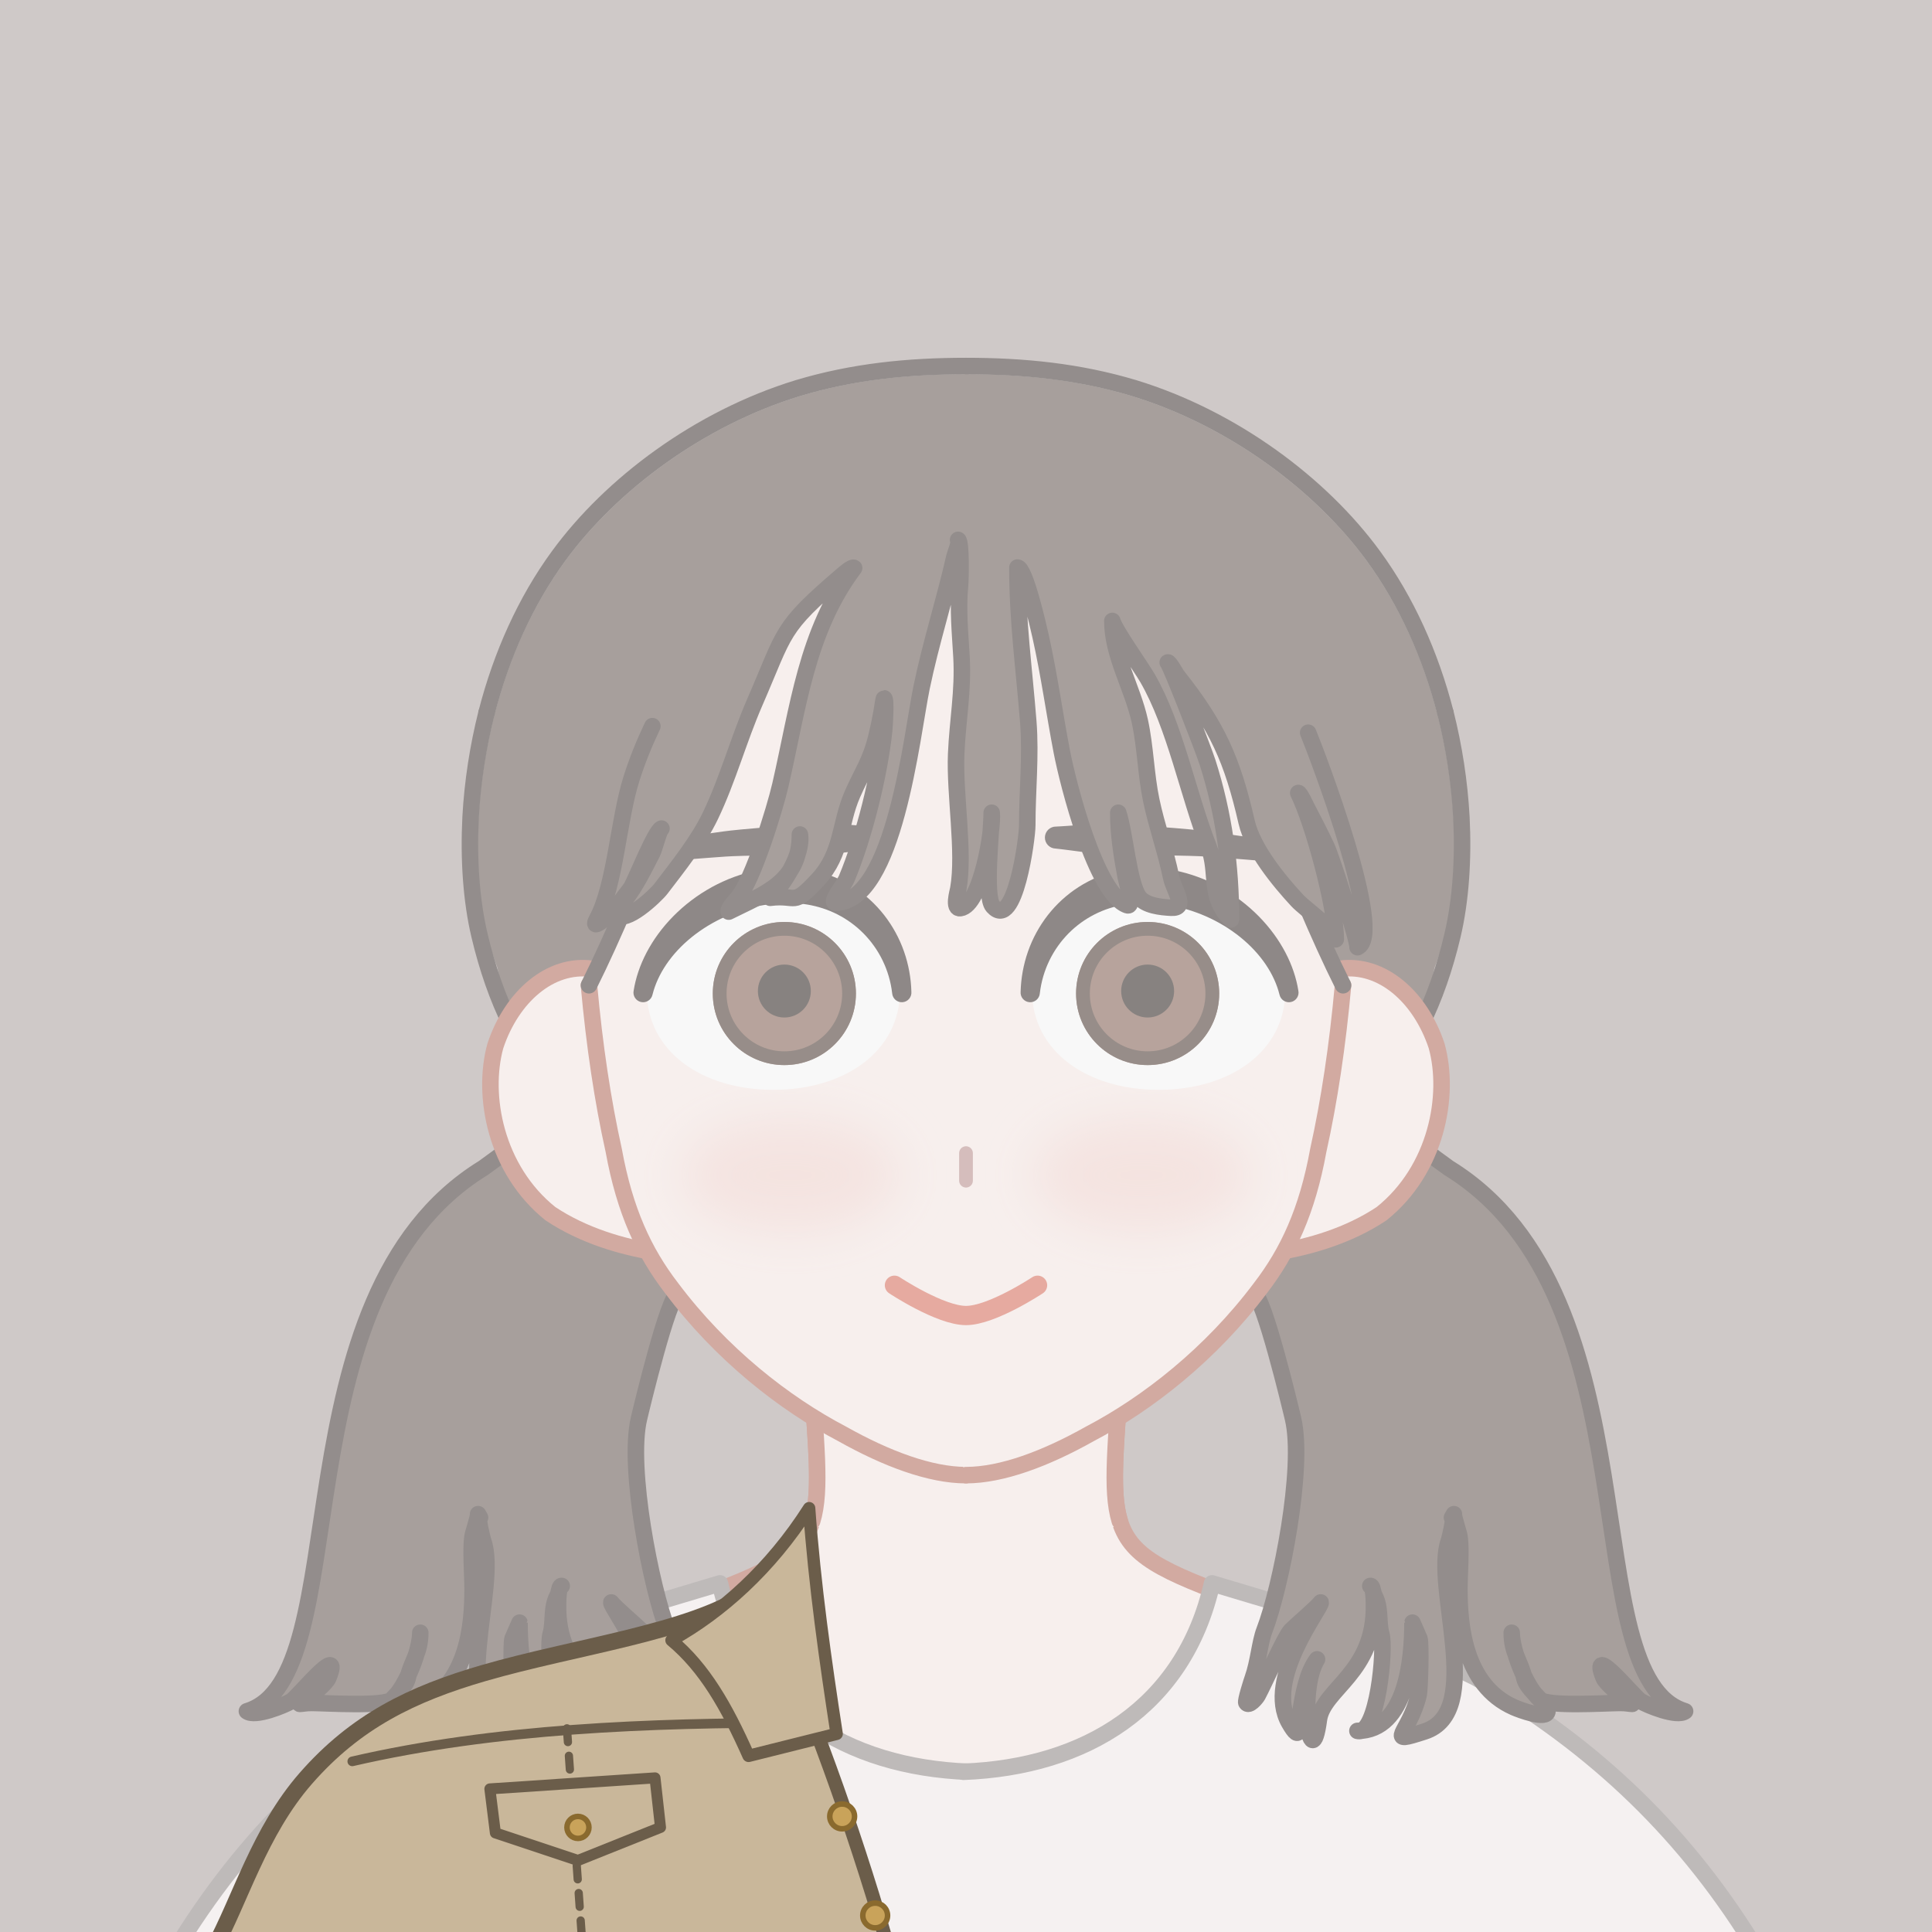
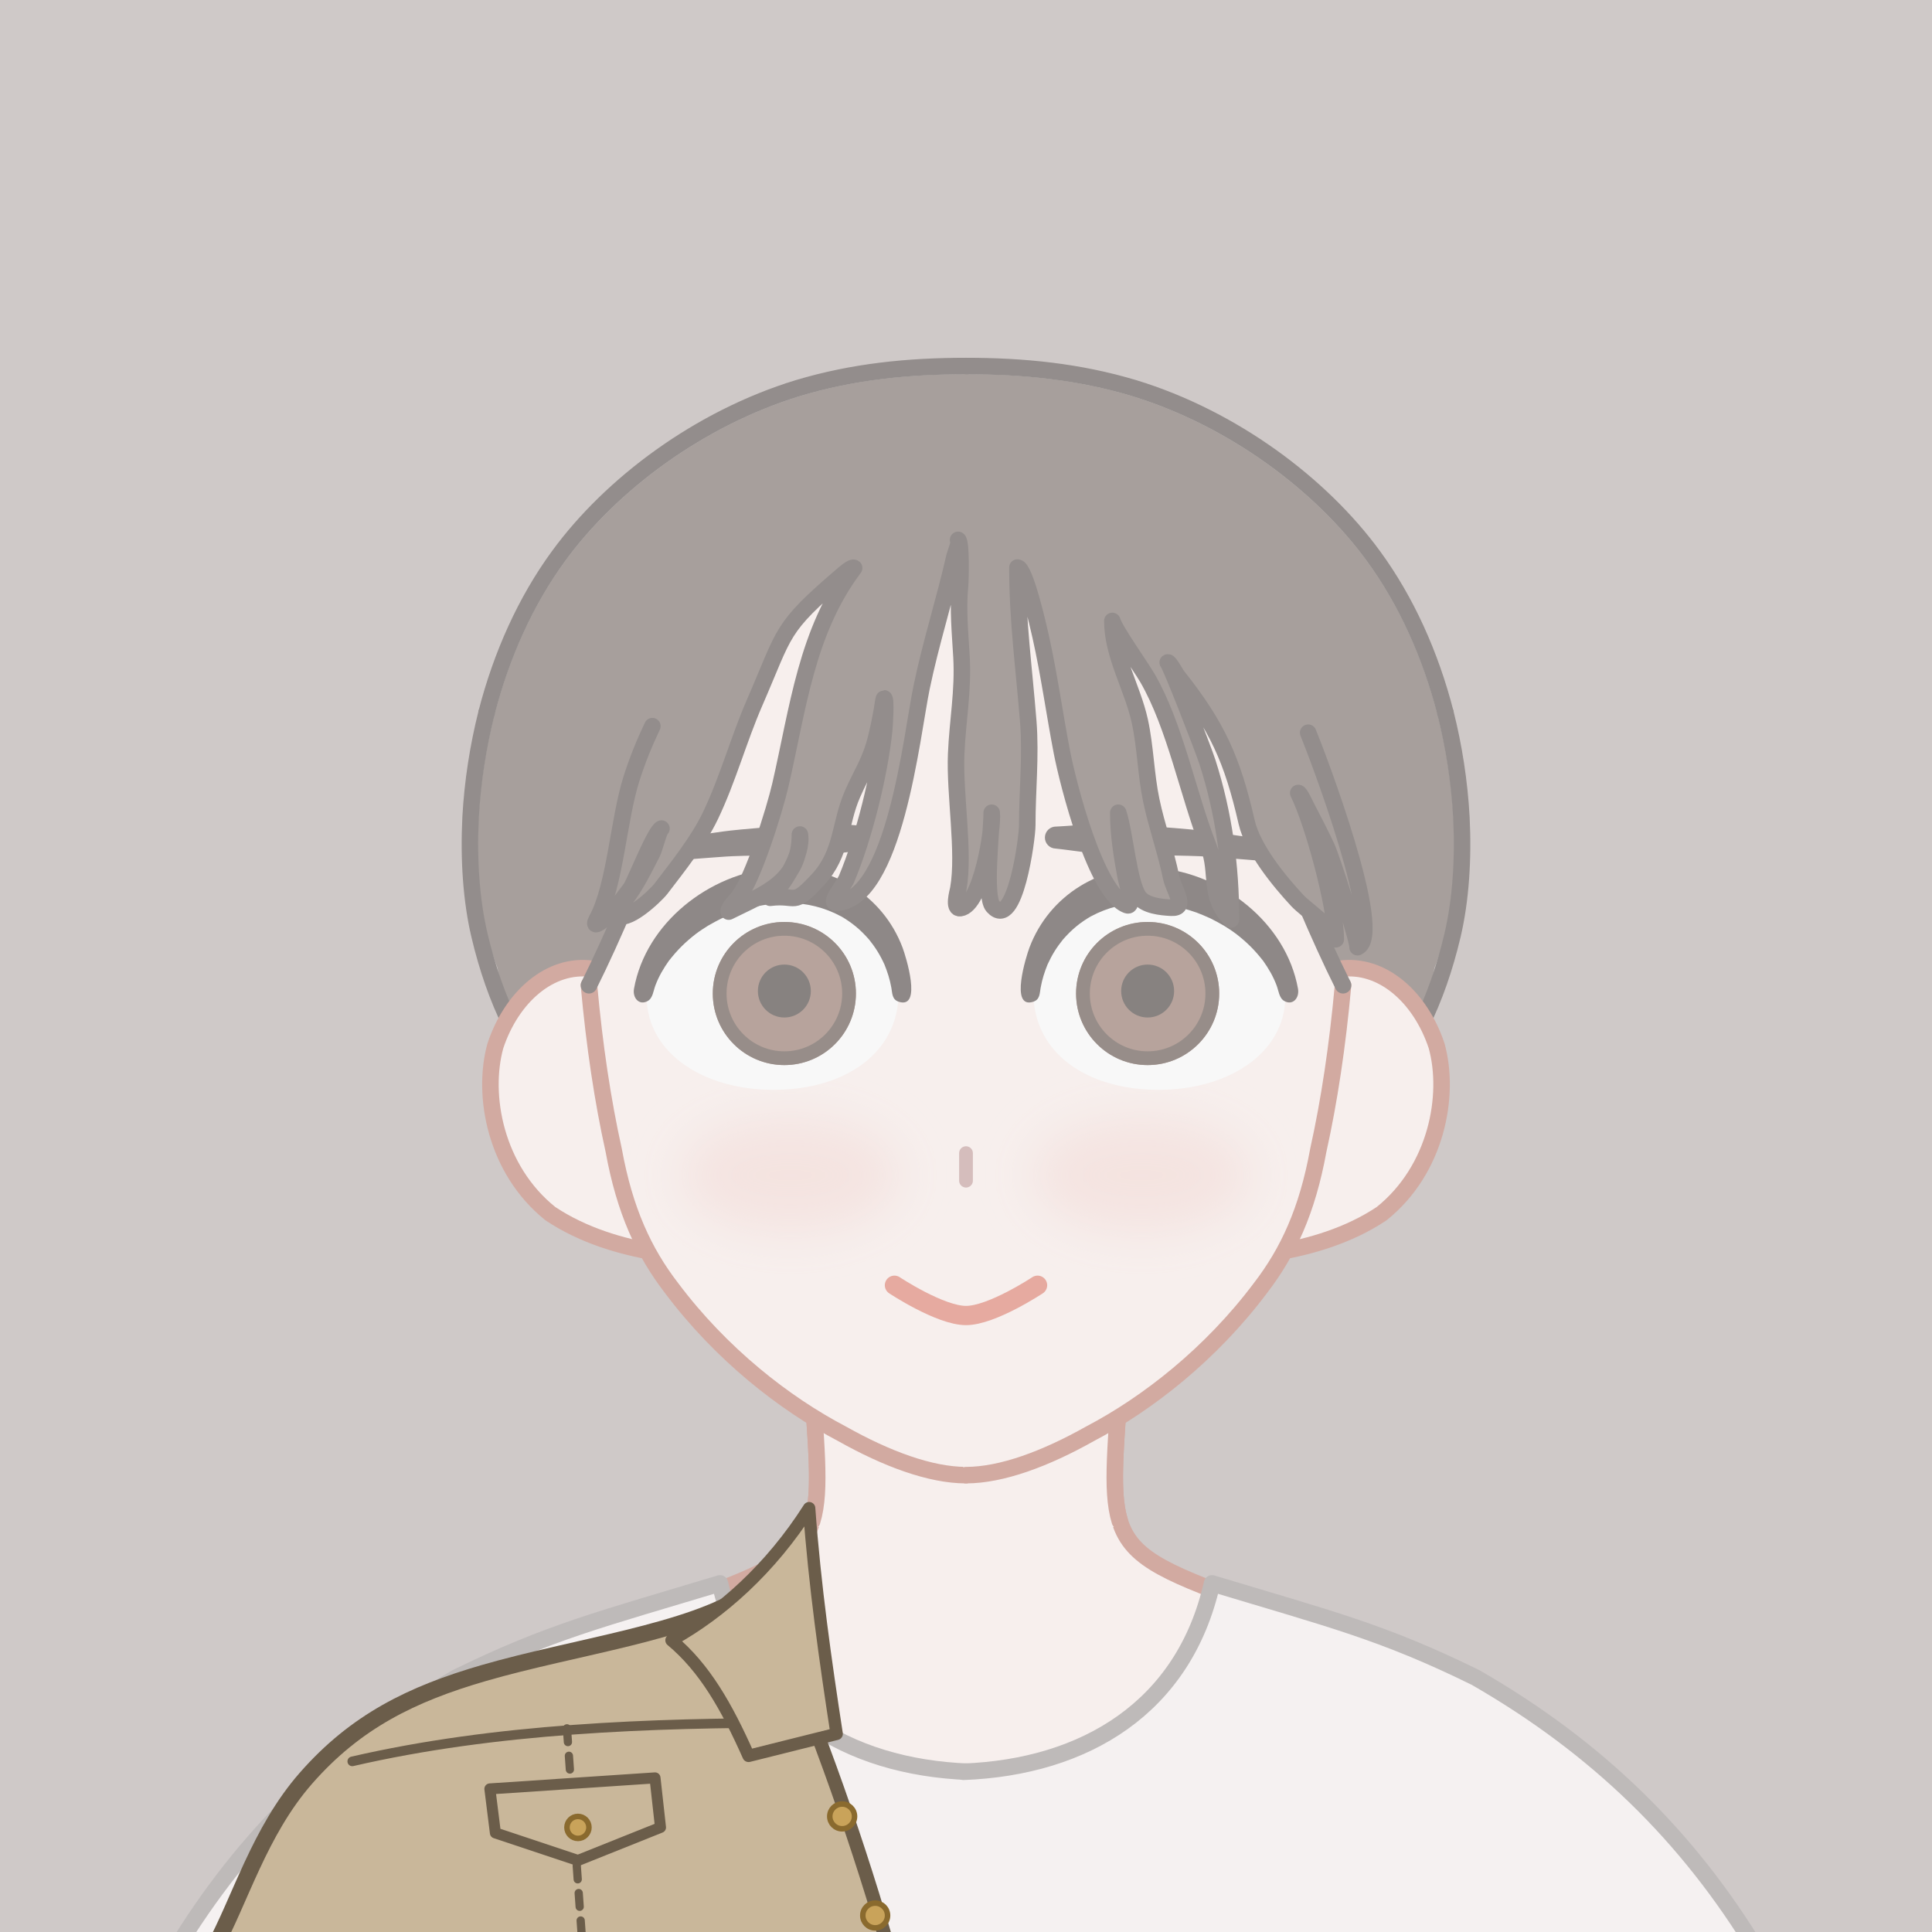
<svg xmlns="http://www.w3.org/2000/svg" width="702" height="702" viewBox="0 0 702 702">
  <g id="_ref">
    <g opacity="0.5">
      <defs>
        <clipPath id="makeup-blush-clip-path-32">
          <path d="M215.154 389.2 L359.154 389.2 L359.154 464.8 L215.154 464.8 Z" />
        </clipPath>
        <filter id="makeup-blush-filter-12" filterUnits="userSpaceOnUse" x="218.154" y="377" width="138" height="100" color-interpolation-filters="sRGB">
          <feGaussianBlur in="SourceGraphic" stdDeviation="9" color-interpolation-filters="linearRGB" />
        </filter>
        <clipPath id="cg-eye2">
-           <path d="M242 360 C242 338 262 326 288 326 C314 326 334 338 334 360 C334 382 314 396 288 396 C262 396 242 382 242 360 Z" fill="#ffffff" />
+           <path d="M242 360 C243.178 339.672 274.345 322.672 291.667 322.167 C315.335 321.476 333.5 338.667 333.5 360.667 C333.5 382.667 314 396 288 396 C262 396 240.727 381.963 242 360 Z" fill="#ffffff" />
        </clipPath>
      </defs>
      <rect width="702" height="702" fill="#ada19f" />
      <g data-layer="body">
        <g>
          <g>
            <path d="M295.671 489.536 C295.86 492.716 296.144 496.116 296.464 499.642 C297.826 514.657 301.926 539.769 294.878 553.441 C290.261 562.398 280.92 569.129 263.403 576.878 C201.389 604.31 121.546 617.454 90.97 686.317 C84.138 701.704 75.573 709.986 91.684 710.505 C172.929 713.121 257.936 710.936 339.784 711.863 C343.856 711.909 347.928 711.955 352 712 L352 490 C333.295 490 314.238 489.776 295.671 489.536 Z" fill="#fdeeea" />
            <path d="M82.239 710.936 C110.769 630.434 156.416 616.431 231.1 588.839 C305.46 561.366 299.091 568.122 294.374 492.286 C294.334 491.649 294.298 491.019 294.267 490.397" fill="none" stroke="#b46352" stroke-width="6" stroke-linecap="round" stroke-linejoin="round" />
            <path d="M214.397 621.514 C239.223 625.184 260.265 629.212 285.965 632.16 C304.952 634.337 315.621 632.997 329.595 648.055" fill="none" stroke="#b46352" stroke-width="5" stroke-linecap="round" opacity="0.35" />
          </g>
        </g>
        <g transform="translate(702 0) scale(-1 1)">
          <g>
            <path d="M295.671 489.536 C295.86 492.716 296.144 496.116 296.464 499.642 C297.826 514.657 301.926 539.769 294.878 553.441 C290.261 562.398 280.92 569.129 263.403 576.878 C201.389 604.31 121.546 617.454 90.97 686.317 C84.138 701.704 75.573 709.986 91.684 710.505 C172.929 713.121 257.936 710.936 339.784 711.863 C343.856 711.909 347.928 711.955 352 712 L352 490 C333.295 490 314.238 489.776 295.671 489.536 Z" fill="#fdeeea" />
            <path d="M82.239 710.936 C110.769 630.434 156.416 616.431 231.1 588.839 C305.46 561.366 299.091 568.122 294.374 492.286 C294.334 491.649 294.298 491.019 294.267 490.397" fill="none" stroke="#b46352" stroke-width="6" stroke-linecap="round" stroke-linejoin="round" />
            <path d="M214.397 621.514 C239.223 625.184 260.265 629.212 285.965 632.16 C304.952 634.337 315.621 632.997 329.595 648.055" fill="none" stroke="#b46352" stroke-width="5" stroke-linecap="round" opacity="0.35" />
          </g>
        </g>
      </g>
      <g data-layer="cloth">
        <g>
          <g />
          <g>
            <path d="M74.27 711.857 C75.096 711.857 79.455 711.785 79.27 710.857 C79.988 711.754 79.98 711.045 80.769 711.677 L352 712 L352 643.827 C352 643.827 331.27 644.738 331.27 640.857 C331.27 641.677 314.183 637.136 312.712 636.525 C293.686 628.622 281.108 615.775 268.622 596.894 C267.434 595.098 260.906 575.253 260.906 575.253 C260.906 575.253 250.529 579.563 238.02 583.014 C214.672 589.456 172.415 606.101 167.717 608.731 C138.02 625.357 104.398 654.614 83.864 679.173 C78.119 686.044 53.378 710.723 70.211 711.756 C71.508 711.835 72.891 711.857 74.27 711.857 Z" fill="#f9f2f1" />
            <path d="M63.073 709.523 C88.77 666.857 122.1 634.7 165.83 609.54 C199.77 592.857 218.52 588.357 261.6 575.333 C271.77 620.357 307.667 642.084 351.917 643.784" fill="none" stroke="#8b8382" stroke-width="6" stroke-linecap="round" stroke-linejoin="round" />
          </g>
        </g>
        <g transform="translate(702 0) scale(-1 1)">
          <g />
          <g>
            <path d="M74.27 711.857 C75.096 711.857 79.455 711.785 79.27 710.857 C79.988 711.754 79.98 711.045 80.769 711.677 L352 712 L352 643.827 C352 643.827 331.27 644.738 331.27 640.857 C331.27 641.677 314.183 637.136 312.712 636.525 C293.686 628.622 281.108 615.775 268.622 596.894 C267.434 595.098 260.906 575.253 260.906 575.253 C260.906 575.253 250.529 579.563 238.02 583.014 C214.672 589.456 172.415 606.101 167.717 608.731 C138.02 625.357 104.398 654.614 83.864 679.173 C78.119 686.044 53.378 710.723 70.211 711.756 C71.508 711.835 72.891 711.857 74.27 711.857 Z" fill="#f9f2f1" />
            <path d="M63.073 709.523 C88.77 666.857 122.1 634.7 165.83 609.54 C199.77 592.857 218.52 588.357 261.6 575.333 C271.77 620.357 307.667 642.084 351.917 643.784" fill="none" stroke="#8b8382" stroke-width="6" stroke-linecap="round" stroke-linejoin="round" />
          </g>
        </g>
      </g>
      <g data-layer="skinNeck">
        <g>
          <g>
            <path d="M296.464 499.642 C296.144 496.116 295.86 492.716 295.671 489.536 C314.238 489.776 333.295 490 352 490 L352 562.636 L351.354 562.564 L345.706 561.869 C333.876 560.36 321.926 558.6 310.081 557.018 C306.575 556.55 293.84 555.879 295.498 552.147 C301.677 538.233 297.784 514.195 296.464 499.642 Z" fill="#fdeeea" />
            <path d="M295.107 552.726 C298.619 541.358 296.351 524.081 294.374 492.286" fill="none" stroke="#b46352" stroke-width="6" stroke-linecap="round" stroke-linejoin="round" />
          </g>
        </g>
        <g transform="translate(702 0) scale(-1 1)">
          <g>
            <path d="M296.464 499.642 C296.144 496.116 295.86 492.716 295.671 489.536 C314.238 489.776 333.295 490 352 490 L352 562.636 L351.354 562.564 L345.706 561.869 C333.876 560.36 321.926 558.6 310.081 557.018 C306.575 556.55 293.84 555.879 295.498 552.147 C301.677 538.233 297.784 514.195 296.464 499.642 Z" fill="#fdeeea" />
            <path d="M295.107 552.726 C298.619 541.358 296.351 524.081 294.374 492.286" fill="none" stroke="#b46352" stroke-width="6" stroke-linecap="round" stroke-linejoin="round" />
          </g>
        </g>
      </g>
-       <g data-layer="hairMid">
-         <g>
-           <g>
-             <path d="M246.346 470.051 C252.058 457.884 251.33 448.199 243.07 434.669 C238.956 426.719 237.325 420.839 228.711 415.289 C206.623 401.069 195.92 409.499 175.625 424.389 C99.328 471.409 130.552 609.403 89.711 621.793 C92.696 624.063 103.403 619.583 105.822 618.153 C108.255 616.713 124.757 596.133 119.336 609.653 C118.582 611.533 113.631 615.683 111.427 617.133 C106.635 620.283 109.057 618.723 113.403 618.773 C118.927 618.823 139.489 620.153 142.388 617.583 C147.818 612.773 152.711 599.273 152.711 593.263 C152.711 600.773 149.385 603.763 148.149 609.773 C147.304 613.873 139.593 619.023 139.706 621.733 C139.843 625.043 149.803 621.283 151.883 620.363 C170.299 612.233 171.711 589.693 171.711 577.413 C171.711 572.163 170.979 563.063 171.67 558.353 C171.876 556.953 173.9 551.093 173.711 550.173 C173.96 550.589 174.197 551.005 174.421 551.422 L174.11 550.922 C173.439 551.258 175.192 558.829 175.579 559.922 C181.477 576.576 162.297 622.015 184.409 629.153 C199.261 633.947 190.038 630.137 186.546 615.971 C186.03 613.875 185.61 597.159 186.226 595.409 C186.446 594.785 188.796 589.666 188.777 589.589 C188.777 602.195 190.785 628.922 208.777 628.922 C201.455 630.753 198.534 598.933 200.068 593.773 C201.338 589.499 200.169 584.271 202.538 579.84 C203.243 578.52 203.238 576.081 204.11 576.256 C202.849 576.003 202.797 581.895 202.777 582.922 C202.285 607.842 221.252 613.552 222.777 624.922 C225.695 646.676 230.392 614.04 223.444 602.922 C227.157 607.873 228.466 615.721 229.444 621.589 C230.324 626.871 228.975 634.026 233.57 626.033 C242.692 610.164 221.67 584.015 222.11 582.256 C223.525 584.142 230.728 590.225 232.983 592.471 C235.024 594.505 242.514 611.398 245.016 616.038 C245.475 616.889 248.24 620.248 249.146 618.672 C249.502 618.052 247.263 611.007 246.804 609.719 C244.719 603.857 244.271 596.797 242.595 592.453 C236.61 576.947 227.965 533.366 232.163 515.515 C233.177 511.198 242.851 470.916 246.346 470.051 Z" fill="#5d4e48" stroke="#352a27" stroke-width="6" stroke-linecap="round" stroke-linejoin="round" />
-           </g>
-         </g>
-         <g transform="translate(702 0) scale(-1 1)">
-           <g>
-             <path d="M246.346 470.051 C252.058 457.884 251.33 448.199 243.07 434.669 C238.956 426.719 237.325 420.839 228.711 415.289 C206.623 401.069 195.92 409.499 175.625 424.389 C99.328 471.409 130.552 609.403 89.711 621.793 C92.696 624.063 103.403 619.583 105.822 618.153 C108.255 616.713 124.757 596.133 119.336 609.653 C118.582 611.533 113.631 615.683 111.427 617.133 C106.635 620.283 109.057 618.723 113.403 618.773 C118.927 618.823 139.489 620.153 142.388 617.583 C147.818 612.773 152.711 599.273 152.711 593.263 C152.711 600.773 149.385 603.763 148.149 609.773 C147.304 613.873 139.593 619.023 139.706 621.733 C139.843 625.043 149.803 621.283 151.883 620.363 C170.299 612.233 171.711 589.693 171.711 577.413 C171.711 572.163 170.979 563.063 171.67 558.353 C171.876 556.953 173.9 551.093 173.711 550.173 C173.96 550.589 174.197 551.005 174.421 551.422 L174.11 550.922 C173.439 551.258 175.192 558.829 175.579 559.922 C181.477 576.576 162.297 622.015 184.409 629.153 C199.261 633.947 190.038 630.137 186.546 615.971 C186.03 613.875 185.61 597.159 186.226 595.409 C186.446 594.785 188.796 589.666 188.777 589.589 C188.777 602.195 190.785 628.922 208.777 628.922 C201.455 630.753 198.534 598.933 200.068 593.773 C201.338 589.499 200.169 584.271 202.538 579.84 C203.243 578.52 203.238 576.081 204.11 576.256 C202.849 576.003 202.797 581.895 202.777 582.922 C202.285 607.842 221.252 613.552 222.777 624.922 C225.695 646.676 230.392 614.04 223.444 602.922 C227.157 607.873 228.466 615.721 229.444 621.589 C230.324 626.871 228.975 634.026 233.57 626.033 C242.692 610.164 221.67 584.015 222.11 582.256 C223.525 584.142 230.728 590.225 232.983 592.471 C235.024 594.505 242.514 611.398 245.016 616.038 C245.475 616.889 248.24 620.248 249.146 618.672 C249.502 618.052 247.263 611.007 246.804 609.719 C244.719 603.857 244.271 596.797 242.595 592.453 C236.61 576.947 227.965 533.366 232.163 515.515 C233.177 511.198 242.851 470.916 246.346 470.051 Z" fill="#5d4e48" stroke="#352a27" stroke-width="6" stroke-linecap="round" stroke-linejoin="round" />
-           </g>
-         </g>
-       </g>
      <g data-layer="hairBase">
        <g>
          <g>
            <path d="M352 381.448 L352 135.951 L351.016 135.951 C330.344 135.951 310.656 137.919 290.968 143.826 C255.53 154.654 224.03 178.279 205.327 203.873 C186.623 229.467 175.795 262.936 173.826 297.39 C172.842 317.077 174.811 336.765 180.717 351.531 C182.027 358.081 184.209 364.632 187.262 370.602 C187.365 370.682 201.168 393.038 203.562 396.448 C204.832 398.257 211.612 404.019 213.517 405.842 C223.248 415.153 227.833 417.061 239.562 423.948 C253.821 432.321 287.168 441.633 303.192 437.819 C328.028 431.907 350.54 430.17 351.074 398.222 C351.102 396.519 351.452 381.949 352 381.448 Z" fill="#5d4e48" />
          </g>
          <g>
            <path d="M351 133 C330 133 310 135 290 141 C254 152 222 176 203 202 C191 218.4 182.2 238 176.8 259" fill="none" stroke="#352a27" stroke-width="6" stroke-linecap="round" stroke-linejoin="round" />
          </g>
          <g>
            <path d="M176.8 259 C173.7 271.3 171.7 284.1 171 297 C170.247 312.067 171.196 327.134 174.275 340.064 C179.731 362.97 189.199 384.12 205.639 400.625 C218.159 413.194 231.61 422.103 248.042 428.491 C248.47 428.658 248.896 428.816 249.319 428.964 C252.635 430.122 260.334 430.818 262.896 432.282" fill="none" stroke="#352a27" stroke-width="6" stroke-linecap="round" stroke-linejoin="round" />
          </g>
        </g>
        <g transform="translate(702 0) scale(-1 1)">
          <g>
            <path d="M352 381.448 L352 135.951 L351.016 135.951 C330.344 135.951 310.656 137.919 290.968 143.826 C255.53 154.654 224.03 178.279 205.327 203.873 C186.623 229.467 175.795 262.936 173.826 297.39 C172.842 317.077 174.811 336.765 180.717 351.531 C182.027 358.081 184.209 364.632 187.262 370.602 C187.365 370.682 201.168 393.038 203.562 396.448 C204.832 398.257 211.612 404.019 213.517 405.842 C223.248 415.153 227.833 417.061 239.562 423.948 C253.821 432.321 287.168 441.633 303.192 437.819 C328.028 431.907 350.54 430.17 351.074 398.222 C351.102 396.519 351.452 381.949 352 381.448 Z" fill="#5d4e48" />
          </g>
          <g>
            <path d="M351 133 C330 133 310 135 290 141 C254 152 222 176 203 202 C191 218.4 182.2 238 176.8 259" fill="none" stroke="#352a27" stroke-width="6" stroke-linecap="round" stroke-linejoin="round" />
          </g>
          <g>
            <path d="M176.8 259 C173.7 271.3 171.7 284.1 171 297 C170.247 312.067 171.196 327.134 174.275 340.064 C179.731 362.97 189.199 384.12 205.639 400.625 C218.159 413.194 231.61 422.103 248.042 428.491 C248.47 428.658 248.896 428.816 249.319 428.964 C252.635 430.122 260.334 430.818 262.896 432.282" fill="none" stroke="#352a27" stroke-width="6" stroke-linecap="round" stroke-linejoin="round" />
          </g>
        </g>
      </g>
      <g data-layer="ear">
        <g>
          <g>
            <path d="M215 352 C200 350 186 362 180 380 C175 398 180 425 200 441 C212 449 226 453 238 455 L225 380 Z" fill="#fdeeea" />
            <path d="M215 352 C200 350 186 362 180 380 C175 398 180 425 200 441 C212 449 226 453 238 455" fill="none" stroke="#b46352" stroke-width="6" stroke-linecap="round" stroke-linejoin="round" />
          </g>
        </g>
        <g transform="translate(702 0) scale(-1 1)">
          <g>
            <path d="M215 352 C200 350 186 362 180 380 C175 398 180 425 200 441 C212 449 226 453 238 455 L225 380 Z" fill="#fdeeea" />
            <path d="M215 352 C200 350 186 362 180 380 C175 398 180 425 200 441 C212 449 226 453 238 455" fill="none" stroke="#b46352" stroke-width="6" stroke-linecap="round" stroke-linejoin="round" />
          </g>
        </g>
      </g>
      <g data-layer="face">
        <g>
          <g>
            <path d="M352 200 L351 200 C322 200 296 208 278 228 C262 246 250 272 240 298 C232 318 223 340 214 358 C216 380 219 400 223 418 C227 440 234 455 244 468 C262 492 285 510 306 521 C322 530 338 536 351 536 L352 536 Z" fill="#fdeeea" />
            <path d="M214 358 C216 380 219 400 223 418 C227 440 234 455 244 468 C262 492 285 510 306 521 C322 530 338 536 351 536" fill="none" stroke="#b46352" stroke-width="6" stroke-linecap="round" stroke-linejoin="round" />
          </g>
        </g>
        <g transform="translate(702 0) scale(-1 1)">
          <g>
            <path d="M352 200 L351 200 C322 200 296 208 278 228 C262 246 250 272 240 298 C232 318 223 340 214 358 C216 380 219 400 223 418 C227 440 234 455 244 468 C262 492 285 510 306 521 C322 530 338 536 351 536 L352 536 Z" fill="#fdeeea" />
            <path d="M214 358 C216 380 219 400 223 418 C227 440 234 455 244 468 C262 492 285 510 306 521 C322 530 338 536 351 536" fill="none" stroke="#b46352" stroke-width="6" stroke-linecap="round" stroke-linejoin="round" />
          </g>
        </g>
      </g>
      <g data-layer="makeup">
        <g>
          <g>
            <g clip-path="url(#makeup-blush-clip-path-32)">
              <g filter="url(#makeup-blush-filter-12)">
                <ellipse cx="287.154" cy="427" rx="40" ry="21" fill="#f3bfb8" opacity="0.5" />
              </g>
            </g>
          </g>
        </g>
        <g transform="translate(702 0) scale(-1 1)">
          <g>
            <g clip-path="url(#makeup-blush-clip-path-32)">
              <g filter="url(#makeup-blush-filter-12)">
                <ellipse cx="287.154" cy="427" rx="40" ry="21" fill="#f3bfb8" opacity="0.5" />
              </g>
            </g>
          </g>
        </g>
      </g>
      <g data-layer="mouth">
        <g>
          <path d="M351 419 L351 429" fill="none" stroke="#b98a88" stroke-width="5" stroke-linecap="round" />
        </g>
        <g>
          <path d="M325 467 C325 467 341.59 478 351 478 C360.41 478 377 467 377 467" fill="none" stroke="#dc6450" stroke-width="7" stroke-linecap="round" stroke-linejoin="round" />
        </g>
      </g>
      <g data-layer="eye">
        <g transform="translate(285 361) scale(1) translate(-292 -361)">
-           <path d="M242 360 C242 338 262 326 288 326 C314 326 334 338 334 360 C334 382 314 396 288 396 C262 396 242 382 242 360 Z" fill="#ffffff" />
+           <path d="M242 360 C243.178 339.672 274.345 322.672 291.667 322.167 C315.335 321.476 333.5 338.667 333.5 360.667 C333.5 382.667 314 396 288 396 C262 396 240.727 381.963 242 360 Z" fill="#ffffff" />
          <g clip-path="url(#cg-eye2)">
            <g transform="translate(292 361) scale(0.26)">
              <g transform="translate(-110 -110) scale(1)">
                <g>
                  <circle cx="110" cy="110" r="100" fill="#7e5647" />
                  <circle cx="110" cy="106.526" r="37" fill="#1e1410" />
                </g>
              </g>
            </g>
            <circle cx="292" cy="361" r="23.5" fill="none" stroke="#3e2a22" stroke-width="5" />
          </g>
          <g>
-             <polygon points="237.252,359.897 237.551,358.24 237.883,356.76 237.941,356.513 238.406,354.792 238.803,353.526 238.951,353.061 239.578,351.317 239.962,350.368 240.28,349.584 241.058,347.862 241.344,347.294 241.925,346.127 242.867,344.408 242.928,344.314 243.885,342.708 244.617,341.579 244.985,341.016 246.164,339.343 246.569,338.814 247.417,337.698 248.568,336.29 248.745,336.08 250.15,334.489 250.84,333.764 251.624,332.938 253.169,331.426 253.251,331.357 254.778,329.959 255.664,329.208 256.451,328.542 258.188,327.176 258.338,327.071 259.976,325.871 260.978,325.193 261.816,324.627 263.713,323.445 263.884,323.351 265.648,322.334 266.723,321.768 267.619,321.299 269.636,320.333 269.832,320.251 271.687,319.443 272.839,318.994 273.747,318.642 275.844,317.917 276.12,317.835 277.977,317.271 279.259,316.935 280.089,316.72 282.225,316.252 282.674,316.172 284.386,315.867 285.904,315.658 286.538,315.572 288.676,315.367 289.401,315.327 290.829,315.25 292.642,315.226 293.004,315.221 295.029,315.28 296.147,315.36 297.018,315.423 298.974,315.649 299.642,315.754 300.899,315.956 302.839,316.351 303.092,316.412 304.736,316.824 306.239,317.271 306.592,317.373 308.418,318.001 309.548,318.446 310.23,318.713 311.993,319.495 312.749,319.869 313.708,320.347 315.391,321.276 315.82,321.534 317.035,322.277 318.624,323.341 318.745,323.424 320.158,324.467 321.316,325.4 321.654,325.667 323.091,326.923 323.903,327.696 324.47,328.235 325.79,329.602 326.297,330.172 327.055,331.028 328.256,332.499 328.49,332.806 329.392,334.018 330.352,335.425 330.465,335.582 331.471,337.186 332.122,338.33 332.409,338.828 333.281,340.508 333.67,341.338 334.08,342.214 334.808,343.949 334.992,344.434 335.468,345.715 336.057,347.505 336.088,347.599 336.571,349.304 336.901,350.668 337.014,351.126 337.388,352.973 337.543,353.928 337.688,354.817 337.915,356.668 337.962,357.21 338.072,358.537 338.153,360.357 338.146,361.044 338.006,361.715 337.737,362.346 337.35,362.913 336.861,363.394 336.286,363.769 335.65,364.026 334.976,364.153 334.29,364.146 333.618,364.006 332.987,363.737 332.42,363.35 331.94,362.861 331.564,362.286 331.308,361.65 331.18,360.976 330.952,359.311 330.741,358.141 330.667,357.75 330.321,356.221 330.125,355.498 329.911,354.712 329.435,353.212 329.326,352.918 328.903,351.751 328.295,350.262 328.289,350.247 332.186,348.915 328.346,350.404 327.667,348.922 327.122,347.855 326.963,347.551 326.209,346.222 325.793,345.553 325.404,344.931 324.546,343.673 324.313,343.364 323.644,342.461 322.641,341.211 326.581,338.437 322.758,341.37 322.695,341.298 321.707,340.166 320.806,339.215 320.678,339.088 319.611,338.057 318.914,337.435 318.503,337.07 317.368,336.138 316.918,335.8 316.202,335.257 315.002,334.422 314.826,334.316 313.769,333.636 312.455,332.862 312.429,332.847 315.575,328.126 312.628,332.973 311.255,332.235 310.187,331.716 309.949,331.605 308.63,331.03 307.86,330.729 307.304,330.513 305.949,330.043 305.483,329.903 304.56,329.62 303.179,329.254 303.067,329.233 301.785,328.941 300.369,328.674 300.36,328.676 298.901,328.459 297.886,328.344 297.468,328.298 296.013,328.186 295.393,328.162 294.522,328.124 292.996,328.113 292.886,328.117 291.308,328.156 290.115,328.224 289.625,328.251 287.955,328.397 287.555,328.445 286.26,328.598 284.767,328.824 284.542,328.856 282.84,329.164 282.225,329.296 281.147,329.526 279.48,329.94 279.412,329.953 277.697,330.432 276.975,330.658 276,330.962 274.294,331.56 274.289,331.557 272.589,332.208 271.847,332.519 270.917,332.909 269.253,333.675 269.166,333.715 266.483,328.557 269.341,333.62 267.607,334.487 266.89,334.872 265.995,335.352 264.409,336.278 264.333,336.322 261.3,331.723 264.49,336.215 262.858,337.24 262.157,337.711 261.347,338.255 259.821,339.363 259.808,339.373 256.523,335.37 259.946,339.255 258.454,340.418 257.716,341.032 257.083,341.559 255.762,342.739 255.685,342.806 254.501,343.949 253.647,344.833 253.301,345.188 252.159,346.459 251.834,346.845 251.082,347.752 250.048,349.104 250.03,349.127 246.472,346.733 250.12,348.988 249.134,350.389 248.514,351.347 248.254,351.743 247.457,353.088 247.132,353.691 246.724,354.451 246.056,355.833 245.922,356.135 245.462,357.208 244.942,358.578 244.909,358.668 244.488,359.962 244.081,361.436 243.865,362.087 243.527,362.684 243.078,363.203 242.537,363.625 241.924,363.933 241.262,364.116 240.578,364.166 239.897,364.081 239.246,363.865 238.649,363.527 238.13,363.078 237.708,362.537 237.4,361.924 237.218,361.262 237.168,360.578" fill="#2b201d" />
+             <path d="M328.289 350.247 L328.346 350.404 C326.72 346.855 325.084 344.255 322.641 341.211 L322.758 341.37 C319.598 337.758 316.589 335.249 312.429 332.847 L312.628 332.973 C300.334 326.364 287.171 327.046 274.294 331.56 L274.289 331.557 C272.521 332.234 270.886 332.924 269.166 333.715 L269.341 333.62 C267.606 334.487 266.011 335.351 264.333 336.322 L264.49 336.215 C262.896 337.216 261.303 338.226 259.808 339.373 L259.946 339.255 C255.932 342.384 253.172 345.112 250.03 349.127 L250.12 348.988 C248.035 351.95 246.428 354.662 245.138 358.063 C244.417 359.962 244.212 362.663 242.378 363.705 C239.23 365.493 236.768 362.578 237.37 359.245 C241.705 335.218 264.857 317.36 288.406 315.393 C309.011 313.672 327.776 325.333 334.927 344.263 C336.104 347.378 342.185 366.695 333.618 364.006 C331.101 363.216 331.256 360.996 330.878 358.899 C330.309 355.745 329.477 353.208 328.289 350.247 Z" fill="#2b201d" />
          </g>
        </g>
        <g transform="translate(702 0) scale(-1 1)">
          <g transform="translate(285 361) scale(1) translate(-292 -361)">
-             <path d="M242 360 C242 338 262 326 288 326 C314 326 334 338 334 360 C334 382 314 396 288 396 C262 396 242 382 242 360 Z" fill="#ffffff" />
+             <path d="M242 360 C243.178 339.672 274.345 322.672 291.667 322.167 C315.335 321.476 333.5 338.667 333.5 360.667 C333.5 382.667 314 396 288 396 C262 396 240.727 381.963 242 360 Z" fill="#ffffff" />
            <g clip-path="url(#cg-eye2)">
              <g transform="translate(292 361) scale(0.26)">
                <g transform="translate(-110 -110) scale(1)">
                  <g>
                    <circle cx="110" cy="110" r="100" fill="#7e5647" />
                    <circle cx="110" cy="106.526" r="37" fill="#1e1410" />
                  </g>
                </g>
              </g>
              <circle cx="292" cy="361" r="23.5" fill="none" stroke="#3e2a22" stroke-width="5" />
            </g>
            <g>
-               <polygon points="237.252,359.897 237.551,358.24 237.883,356.76 237.941,356.513 238.406,354.792 238.803,353.526 238.951,353.061 239.578,351.317 239.962,350.368 240.28,349.584 241.058,347.862 241.344,347.294 241.925,346.127 242.867,344.408 242.928,344.314 243.885,342.708 244.617,341.579 244.985,341.016 246.164,339.343 246.569,338.814 247.417,337.698 248.568,336.29 248.745,336.08 250.15,334.489 250.84,333.764 251.624,332.938 253.169,331.426 253.251,331.357 254.778,329.959 255.664,329.208 256.451,328.542 258.188,327.176 258.338,327.071 259.976,325.871 260.978,325.193 261.816,324.627 263.713,323.445 263.884,323.351 265.648,322.334 266.723,321.768 267.619,321.299 269.636,320.333 269.832,320.251 271.687,319.443 272.839,318.994 273.747,318.642 275.844,317.917 276.12,317.835 277.977,317.271 279.259,316.935 280.089,316.72 282.225,316.252 282.674,316.172 284.386,315.867 285.904,315.658 286.538,315.572 288.676,315.367 289.401,315.327 290.829,315.25 292.642,315.226 293.004,315.221 295.029,315.28 296.147,315.36 297.018,315.423 298.974,315.649 299.642,315.754 300.899,315.956 302.839,316.351 303.092,316.412 304.736,316.824 306.239,317.271 306.592,317.373 308.418,318.001 309.548,318.446 310.23,318.713 311.993,319.495 312.749,319.869 313.708,320.347 315.391,321.276 315.82,321.534 317.035,322.277 318.624,323.341 318.745,323.424 320.158,324.467 321.316,325.4 321.654,325.667 323.091,326.923 323.903,327.696 324.47,328.235 325.79,329.602 326.297,330.172 327.055,331.028 328.256,332.499 328.49,332.806 329.392,334.018 330.352,335.425 330.465,335.582 331.471,337.186 332.122,338.33 332.409,338.828 333.281,340.508 333.67,341.338 334.08,342.214 334.808,343.949 334.992,344.434 335.468,345.715 336.057,347.505 336.088,347.599 336.571,349.304 336.901,350.668 337.014,351.126 337.388,352.973 337.543,353.928 337.688,354.817 337.915,356.668 337.962,357.21 338.072,358.537 338.153,360.357 338.146,361.044 338.006,361.715 337.737,362.346 337.35,362.913 336.861,363.394 336.286,363.769 335.65,364.026 334.976,364.153 334.29,364.146 333.618,364.006 332.987,363.737 332.42,363.35 331.94,362.861 331.564,362.286 331.308,361.65 331.18,360.976 330.952,359.311 330.741,358.141 330.667,357.75 330.321,356.221 330.125,355.498 329.911,354.712 329.435,353.212 329.326,352.918 328.903,351.751 328.295,350.262 328.289,350.247 332.186,348.915 328.346,350.404 327.667,348.922 327.122,347.855 326.963,347.551 326.209,346.222 325.793,345.553 325.404,344.931 324.546,343.673 324.313,343.364 323.644,342.461 322.641,341.211 326.581,338.437 322.758,341.37 322.695,341.298 321.707,340.166 320.806,339.215 320.678,339.088 319.611,338.057 318.914,337.435 318.503,337.07 317.368,336.138 316.918,335.8 316.202,335.257 315.002,334.422 314.826,334.316 313.769,333.636 312.455,332.862 312.429,332.847 315.575,328.126 312.628,332.973 311.255,332.235 310.187,331.716 309.949,331.605 308.63,331.03 307.86,330.729 307.304,330.513 305.949,330.043 305.483,329.903 304.56,329.62 303.179,329.254 303.067,329.233 301.785,328.941 300.369,328.674 300.36,328.676 298.901,328.459 297.886,328.344 297.468,328.298 296.013,328.186 295.393,328.162 294.522,328.124 292.996,328.113 292.886,328.117 291.308,328.156 290.115,328.224 289.625,328.251 287.955,328.397 287.555,328.445 286.26,328.598 284.767,328.824 284.542,328.856 282.84,329.164 282.225,329.296 281.147,329.526 279.48,329.94 279.412,329.953 277.697,330.432 276.975,330.658 276,330.962 274.294,331.56 274.289,331.557 272.589,332.208 271.847,332.519 270.917,332.909 269.253,333.675 269.166,333.715 266.483,328.557 269.341,333.62 267.607,334.487 266.89,334.872 265.995,335.352 264.409,336.278 264.333,336.322 261.3,331.723 264.49,336.215 262.858,337.24 262.157,337.711 261.347,338.255 259.821,339.363 259.808,339.373 256.523,335.37 259.946,339.255 258.454,340.418 257.716,341.032 257.083,341.559 255.762,342.739 255.685,342.806 254.501,343.949 253.647,344.833 253.301,345.188 252.159,346.459 251.834,346.845 251.082,347.752 250.048,349.104 250.03,349.127 246.472,346.733 250.12,348.988 249.134,350.389 248.514,351.347 248.254,351.743 247.457,353.088 247.132,353.691 246.724,354.451 246.056,355.833 245.922,356.135 245.462,357.208 244.942,358.578 244.909,358.668 244.488,359.962 244.081,361.436 243.865,362.087 243.527,362.684 243.078,363.203 242.537,363.625 241.924,363.933 241.262,364.116 240.578,364.166 239.897,364.081 239.246,363.865 238.649,363.527 238.13,363.078 237.708,362.537 237.4,361.924 237.218,361.262 237.168,360.578" fill="#2b201d" />
+               <path d="M328.289 350.247 L328.346 350.404 C326.72 346.855 325.084 344.255 322.641 341.211 L322.758 341.37 C319.598 337.758 316.589 335.249 312.429 332.847 L312.628 332.973 C300.334 326.364 287.171 327.046 274.294 331.56 L274.289 331.557 C272.521 332.234 270.886 332.924 269.166 333.715 L269.341 333.62 C267.606 334.487 266.011 335.351 264.333 336.322 L264.49 336.215 C262.896 337.216 261.303 338.226 259.808 339.373 L259.946 339.255 C255.932 342.384 253.172 345.112 250.03 349.127 L250.12 348.988 C248.035 351.95 246.428 354.662 245.138 358.063 C244.417 359.962 244.212 362.663 242.378 363.705 C239.23 365.493 236.768 362.578 237.37 359.245 C241.705 335.218 264.857 317.36 288.406 315.393 C309.011 313.672 327.776 325.333 334.927 344.263 C336.104 347.378 342.185 366.695 333.618 364.006 C331.101 363.216 331.256 360.996 330.878 358.899 C330.309 355.745 329.477 353.208 328.289 350.247 Z" fill="#2b201d" />
            </g>
          </g>
        </g>
      </g>
      <g data-layer="hairLine">
        <g>
          <g>
            <path d="M351 200 C322 200 296 208 278 228 C262 246 250 272 240 298 C232 318 223 340 214 358" fill="none" stroke="#352a27" stroke-width="6" stroke-linecap="round" stroke-linejoin="round" />
          </g>
        </g>
        <g transform="translate(702 0) scale(-1 1)">
          <g>
            <path d="M351 200 C322 200 296 208 278 228 C262 246 250 272 240 298 C232 318 223 340 214 358" fill="none" stroke="#352a27" stroke-width="6" stroke-linecap="round" stroke-linejoin="round" />
          </g>
        </g>
      </g>
      <g data-layer="brow">
        <g>
          <g transform="translate(-7 0)">
            <g>
              <g>
                <path d="M251.563 304.691 L255.184 304.191 L258.804 303.682 L262.422 303.165 L264.202 302.909 L266.052 302.647 L269.671 302.131 L269.885 302.102 L272.476 301.783 L273.478 301.681 L276.448 301.377 L277.18 301.313 L280.822 300.993 L282.158 300.878 L284.513 300.7 L288.158 300.433 L290.032 300.3 L291.841 300.188 L295.489 299.974 L299.137 299.777 L300.11 299.728 L302.817 299.614 L306.468 299.48 L307.714 299.451 L308.96 299.444 L310.208 299.458 L311.456 299.489 L312.704 299.536 L312.854 299.541 L313.976 299.599 L315.225 299.674 L316.474 299.757 L317.723 299.845 L318.973 299.935 L320.222 300.025 L321.471 300.113 L322.72 300.195 L323.969 300.27 L325.218 300.335 L326 300.389 L326.757 300.595 L327.459 300.945 L328.079 301.424 L328.594 302.016 L328.983 302.696 L329.232 303.44 L329.332 304.218 L329.277 305 L329.072 305.757 L328.722 306.459 L328.242 307.079 L327.651 307.594 L326.97 307.983 L326.227 308.232 L325.449 308.332 L324.206 308.469 L322.964 308.615 L321.721 308.77 L320.479 308.93 L319.237 309.092 L317.995 309.254 L316.753 309.414 L315.511 309.568 L314.268 309.715 L313.174 309.837 L313.048 309.852 L311.806 309.982 L310.563 310.096 L309.319 310.193 L308.075 310.27 L306.83 310.324 L303.178 310.433 L300.499 310.499 L299.554 310.524 L295.901 310.61 L292.247 310.679 L290.471 310.706 L288.629 310.744 L284.975 310.81 L282.661 310.845 L281.367 310.876 L277.713 310.959 L277.043 310.972 L274.124 311.073 L273.212 311.102 L270.782 311.231 L270.649 311.24 L267.003 311.504 L265.15 311.639 L263.368 311.774 L259.724 312.055 L256.08 312.344 L252.437 312.643 L251.653 312.652 L250.882 312.507 L250.154 312.215 L249.497 311.787 L248.937 311.239 L248.494 310.592 L248.186 309.871 L248.024 309.103 L248.015 308.319 L248.159 307.549 L248.451 306.821 L248.88 306.164 L249.428 305.603 L250.075 305.16 L250.796 304.852 Z" fill="#352a27" />
              </g>
            </g>
          </g>
        </g>
        <g transform="translate(702 0) scale(-1 1)">
          <g transform="translate(-7 0)">
            <g>
              <g>
                <path d="M251.563 304.691 L255.184 304.191 L258.804 303.682 L262.422 303.165 L264.202 302.909 L266.052 302.647 L269.671 302.131 L269.885 302.102 L272.476 301.783 L273.478 301.681 L276.448 301.377 L277.18 301.313 L280.822 300.993 L282.158 300.878 L284.513 300.7 L288.158 300.433 L290.032 300.3 L291.841 300.188 L295.489 299.974 L299.137 299.777 L300.11 299.728 L302.817 299.614 L306.468 299.48 L307.714 299.451 L308.96 299.444 L310.208 299.458 L311.456 299.489 L312.704 299.536 L312.854 299.541 L313.976 299.599 L315.225 299.674 L316.474 299.757 L317.723 299.845 L318.973 299.935 L320.222 300.025 L321.471 300.113 L322.72 300.195 L323.969 300.27 L325.218 300.335 L326 300.389 L326.757 300.595 L327.459 300.945 L328.079 301.424 L328.594 302.016 L328.983 302.696 L329.232 303.44 L329.332 304.218 L329.277 305 L329.072 305.757 L328.722 306.459 L328.242 307.079 L327.651 307.594 L326.97 307.983 L326.227 308.232 L325.449 308.332 L324.206 308.469 L322.964 308.615 L321.721 308.77 L320.479 308.93 L319.237 309.092 L317.995 309.254 L316.753 309.414 L315.511 309.568 L314.268 309.715 L313.174 309.837 L313.048 309.852 L311.806 309.982 L310.563 310.096 L309.319 310.193 L308.075 310.27 L306.83 310.324 L303.178 310.433 L300.499 310.499 L299.554 310.524 L295.901 310.61 L292.247 310.679 L290.471 310.706 L288.629 310.744 L284.975 310.81 L282.661 310.845 L281.367 310.876 L277.713 310.959 L277.043 310.972 L274.124 311.073 L273.212 311.102 L270.782 311.231 L270.649 311.24 L267.003 311.504 L265.15 311.639 L263.368 311.774 L259.724 312.055 L256.08 312.344 L252.437 312.643 L251.653 312.652 L250.882 312.507 L250.154 312.215 L249.497 311.787 L248.937 311.239 L248.494 310.592 L248.186 309.871 L248.024 309.103 L248.015 308.319 L248.159 307.549 L248.451 306.821 L248.88 306.164 L249.428 305.603 L250.075 305.16 L250.796 304.852 Z" fill="#352a27" />
              </g>
            </g>
          </g>
        </g>
      </g>
      <g data-layer="hairFront">
        <g>
          <path d="M305.733 186.817 C294.238 185.54 240.866 243.136 241.784 255.077 C240.674 255.077 237.645 262.575 237.04 263.852 C234.006 270.261 231.637 276.089 229.473 282.854 C224.722 297.701 223.528 321.784 216.907 333.952 C213.407 340.387 226.108 328.123 227.076 326.931 C230.866 322.261 234.236 315.291 237.026 309.901 C237.795 308.414 239.601 301.249 240.347 301.062 C238.166 301.789 231.236 319.065 229.51 322.228 C228.435 324.198 222.587 330.215 224.114 332.172 C227.041 335.923 238.104 325.612 240.196 322.868 C246.435 314.684 253.72 305.622 258.158 296.348 C264.504 283.087 268.361 268.689 274.232 255.207 C285.615 229.07 283.667 227.563 306.559 207.951 C307.048 207.532 310.213 204.734 310.855 205.376 C293.499 228.518 289.976 257.37 283.538 285.296 C281.488 294.185 273.607 319.587 268.207 326.141 C267.544 326.945 264.43 330.199 264.777 331.241 C277.93 324.664 290.644 320.536 290.644 303.218 C291.831 310.342 284.732 321.345 279.866 326.211 C289.86 324.962 287.816 329.767 297.21 319.63 C306.148 309.986 304.963 299.465 309.748 288.529 C313.292 280.43 316.178 276.925 318.446 267.693 C319.185 264.684 319.812 261.647 320.355 258.597 C320.424 258.212 321.049 253.73 321.241 253.739 C322.041 253.778 321.459 263.522 321.267 265.378 C319.582 281.592 313.948 304.242 307.629 319.276 C306.566 321.805 301.179 328.09 303.757 328.022 C325.032 327.462 331.26 267.224 334.852 249.846 C338.256 233.382 343.222 218.146 346.833 202.12 C347.04 201.199 348.955 196.711 348.126 196.158 C349.332 196.882 349.042 210.643 348.838 212.748 C347.986 221.541 348.873 229.957 349.364 238.732 C350.059 251.146 347.934 261.835 347.429 273.987 C346.822 288.613 350.548 309.592 348.214 322.887 C348.019 323.996 346.115 330.372 348.956 329.987 C356.523 328.961 360.983 301.091 360.341 295.314 C360.341 301.626 357.532 325.715 360.781 329.339 C368.735 338.212 373.266 304.663 373.26 299.881 C373.244 287.329 374.612 274.748 373.625 262.205 C372.119 243.085 369.682 225.736 369.682 206.217 C372.447 206.217 377.315 227.653 378.113 231.217 C381.227 245.136 383.138 259.223 385.834 273.211 C388.027 284.591 398.193 324.903 409.55 328.915 C412.213 329.855 409.257 319.897 409.014 318.59 C407.58 310.88 406.327 303.174 406.327 295.314 C408.779 302.672 410.148 320.777 413.814 325.876 C416.14 329.11 421.92 329.642 425.582 329.831 C431.62 330.142 426.496 323.463 425.524 318.748 C423.574 309.293 420.279 300.128 418.333 290.862 C416.338 281.36 416.222 271.498 414.15 262.002 C411.517 249.936 404.171 238.046 404.171 225.617 C405.173 229.13 414.446 242.077 416.925 246.355 C427.031 263.799 431.618 288.458 439.142 307.65 C442.904 317.245 438.783 325.616 447.282 334.115 C447.282 314.589 444.715 295.595 438.753 276.97 C437.283 272.379 425.183 241.242 424.29 240.706 C424.807 240.319 427.309 244.95 427.741 245.494 C442.366 263.88 447.776 276.073 452.977 298.72 C455.206 308.428 464.679 320.01 471.403 327.241 C474.338 330.396 485.364 338.029 485.364 341.3 C485.364 329.474 477.065 298.835 471.712 288.129 C472.243 287.864 474.524 292.787 474.638 293.005 C477.16 297.83 479.675 302.689 481.992 307.615 C484.148 312.198 493.676 342.547 493.268 344.174 C503.573 339.594 488.121 298.181 484.828 290.231 C478.386 274.676 474.483 257.911 467.253 242.781 C465.382 238.865 451.556 218.197 449.438 218.432 C447.864 219.831 447.717 219.032 447.38 217.507 C446.158 211.982 429.112 200.262 424.29 195.439 L425.008 195.439" fill="#5d4e48" />
          <path d="M237.04 263.852 C234.006 270.261 231.637 276.089 229.473 282.854 C224.722 297.701 223.528 321.784 216.907 333.952 C213.407 340.387 226.108 328.123 227.076 326.931 C230.866 322.261 234.236 315.291 237.026 309.901 C237.795 308.414 239.601 301.249 240.347 301.062 C238.166 301.789 231.236 319.065 229.51 322.228 C228.435 324.198 222.587 330.215 224.114 332.172 C227.041 335.923 238.104 325.612 240.196 322.868 C246.435 314.684 253.72 305.622 258.158 296.348 C264.504 283.087 268.361 268.689 274.232 255.207 C285.615 229.07 283.167 228.563 306.059 208.951 C306.548 208.532 309.713 205.734 310.355 206.376 C292.999 229.518 289.976 257.37 283.538 285.296 C281.488 294.185 273.607 319.587 268.207 326.141 C267.544 326.945 264.43 330.199 264.777 331.241 C277.93 324.664 290.644 320.536 290.644 303.218 C291.831 310.342 284.732 321.345 279.866 326.211 C289.86 324.962 287.816 329.767 297.21 319.63 C306.148 309.986 304.963 299.465 309.748 288.529 C313.292 280.43 316.178 276.925 318.446 267.693 C319.185 264.684 319.812 261.647 320.355 258.597 C320.424 258.212 321.049 253.73 321.241 253.739 C322.041 253.778 321.459 263.522 321.267 265.378 C319.582 281.592 313.948 304.242 307.629 319.276 C306.566 321.805 301.179 328.09 303.757 328.022 C325.032 327.462 331.26 267.224 334.852 249.846 C338.256 233.382 343.222 218.146 346.833 202.12 C347.04 201.199 348.955 196.711 348.126 196.158 C349.332 196.882 349.042 210.643 348.838 212.748 C347.986 221.541 348.873 229.957 349.364 238.732 C350.059 251.146 347.934 261.835 347.429 273.987 C346.822 288.613 350.548 309.592 348.214 322.887 C348.019 323.996 346.115 330.372 348.956 329.987 C356.523 328.961 360.983 301.091 360.341 295.314 C360.341 301.626 357.532 325.715 360.781 329.339 C368.735 338.212 373.266 304.663 373.26 299.881 C373.244 287.329 374.612 274.748 373.625 262.205 C372.119 243.085 369.682 225.736 369.682 206.217 C372.447 206.217 377.315 227.653 378.113 231.217 C381.227 245.136 383.138 259.223 385.834 273.211 C388.027 284.591 398.193 324.903 409.55 328.915 C412.213 329.855 409.257 319.897 409.014 318.59 C407.58 310.88 406.327 303.174 406.327 295.314 C408.779 302.672 410.148 320.777 413.814 325.876 C416.14 329.11 421.92 329.642 425.582 329.831 C431.62 330.142 426.496 323.463 425.524 318.748 C423.574 309.293 420.279 300.128 418.333 290.862 C416.338 281.36 416.222 271.498 414.15 262.002 C411.517 249.936 404.171 238.046 404.171 225.617 C405.173 229.13 414.446 242.077 416.925 246.355 C427.031 263.799 431.618 288.458 439.142 307.65 C442.904 317.245 438.783 325.616 447.282 334.115 C447.282 314.589 444.715 295.595 438.753 276.97 C437.283 272.379 425.183 241.242 424.29 240.706 C424.807 240.319 427.309 244.95 427.741 245.494 C442.366 263.88 447.776 276.073 452.977 298.72 C455.206 308.428 464.679 320.01 471.403 327.241 C474.338 330.396 485.364 338.029 485.364 341.3 C485.364 329.474 477.065 298.835 471.712 288.129 C472.243 287.864 474.524 292.787 474.638 293.005 C477.16 297.83 479.675 302.689 481.992 307.615 C484.148 312.198 493.676 342.547 493.268 344.174 C503.573 339.594 478.621 274.181 475.328 266.231" fill="none" stroke="#352a27" stroke-width="6" stroke-linecap="round" stroke-linejoin="round" />
        </g>
      </g>
    </g>
  </g>
  <g id="clothUp-half">
    <path d="M271.5 579.1 C251 593 208.9 598.3 175.8 607.9 C149.6 615.5 129.2 625.5 111.1 646.2 C94.3 665.4 87.3 690.3 77.5 708.3 L72 712 L324 712 C312 670 298 630 284 594 L280 588 Z" fill="#c9b79a" />
    <path d="M271.5 579.1 C251 593 208.9 598.3 175.8 607.9 C149.6 615.5 129.2 625.5 111.1 646.2 C94.3 665.4 87.3 690.3 77.5 708.3" fill="none" stroke="#6b5d4a" stroke-width="6" stroke-linecap="round" stroke-linejoin="round" />
    <path d="M280 588 C298 630 312 670 324 712" fill="none" stroke="#6b5d4a" stroke-width="5" stroke-linecap="round" stroke-linejoin="round" />
    <path d="M128 640 C180 628 236 626 290 626" fill="none" stroke="#6b5d4a" stroke-width="3.5" stroke-linecap="round" stroke-linejoin="round" />
    <path d="M206 628 L212 712" fill="none" stroke="#6b5d4a" stroke-width="3" stroke-linecap="round" stroke-linejoin="round" stroke-dasharray="5 5" />
    <path d="M178 650 L238 646 L240 664 L210 676 L180 666 Z" fill="#c9b79a" />
    <path d="M178 650 L238 646 L240 664 L210 676 L180 666 Z" fill="none" stroke="#6b5d4a" stroke-width="4" stroke-linecap="round" stroke-linejoin="round" />
    <circle cx="210" cy="664" r="4" fill="#c9a35a" stroke="#8a6a2e" stroke-width="2" />
    <circle cx="306" cy="660" r="4.5" fill="#c9a35a" stroke="#8a6a2e" stroke-width="2" />
    <circle cx="318" cy="696" r="4.5" fill="#c9a35a" stroke="#8a6a2e" stroke-width="2" />
    <path d="M294 548 C296 576 300 604 304 630 L272 638 C264 620 256 606 244 596 C262 586 280 570 294 548 Z" fill="#c9b79a" />
    <path d="M294 548 C296 576 300 604 304 630 L272 638 C264 620 256 606 244 596 C262 586 280 570 294 548" fill="none" stroke="#6b5d4a" stroke-width="4.5" stroke-linecap="round" stroke-linejoin="round" />
  </g>
</svg>
